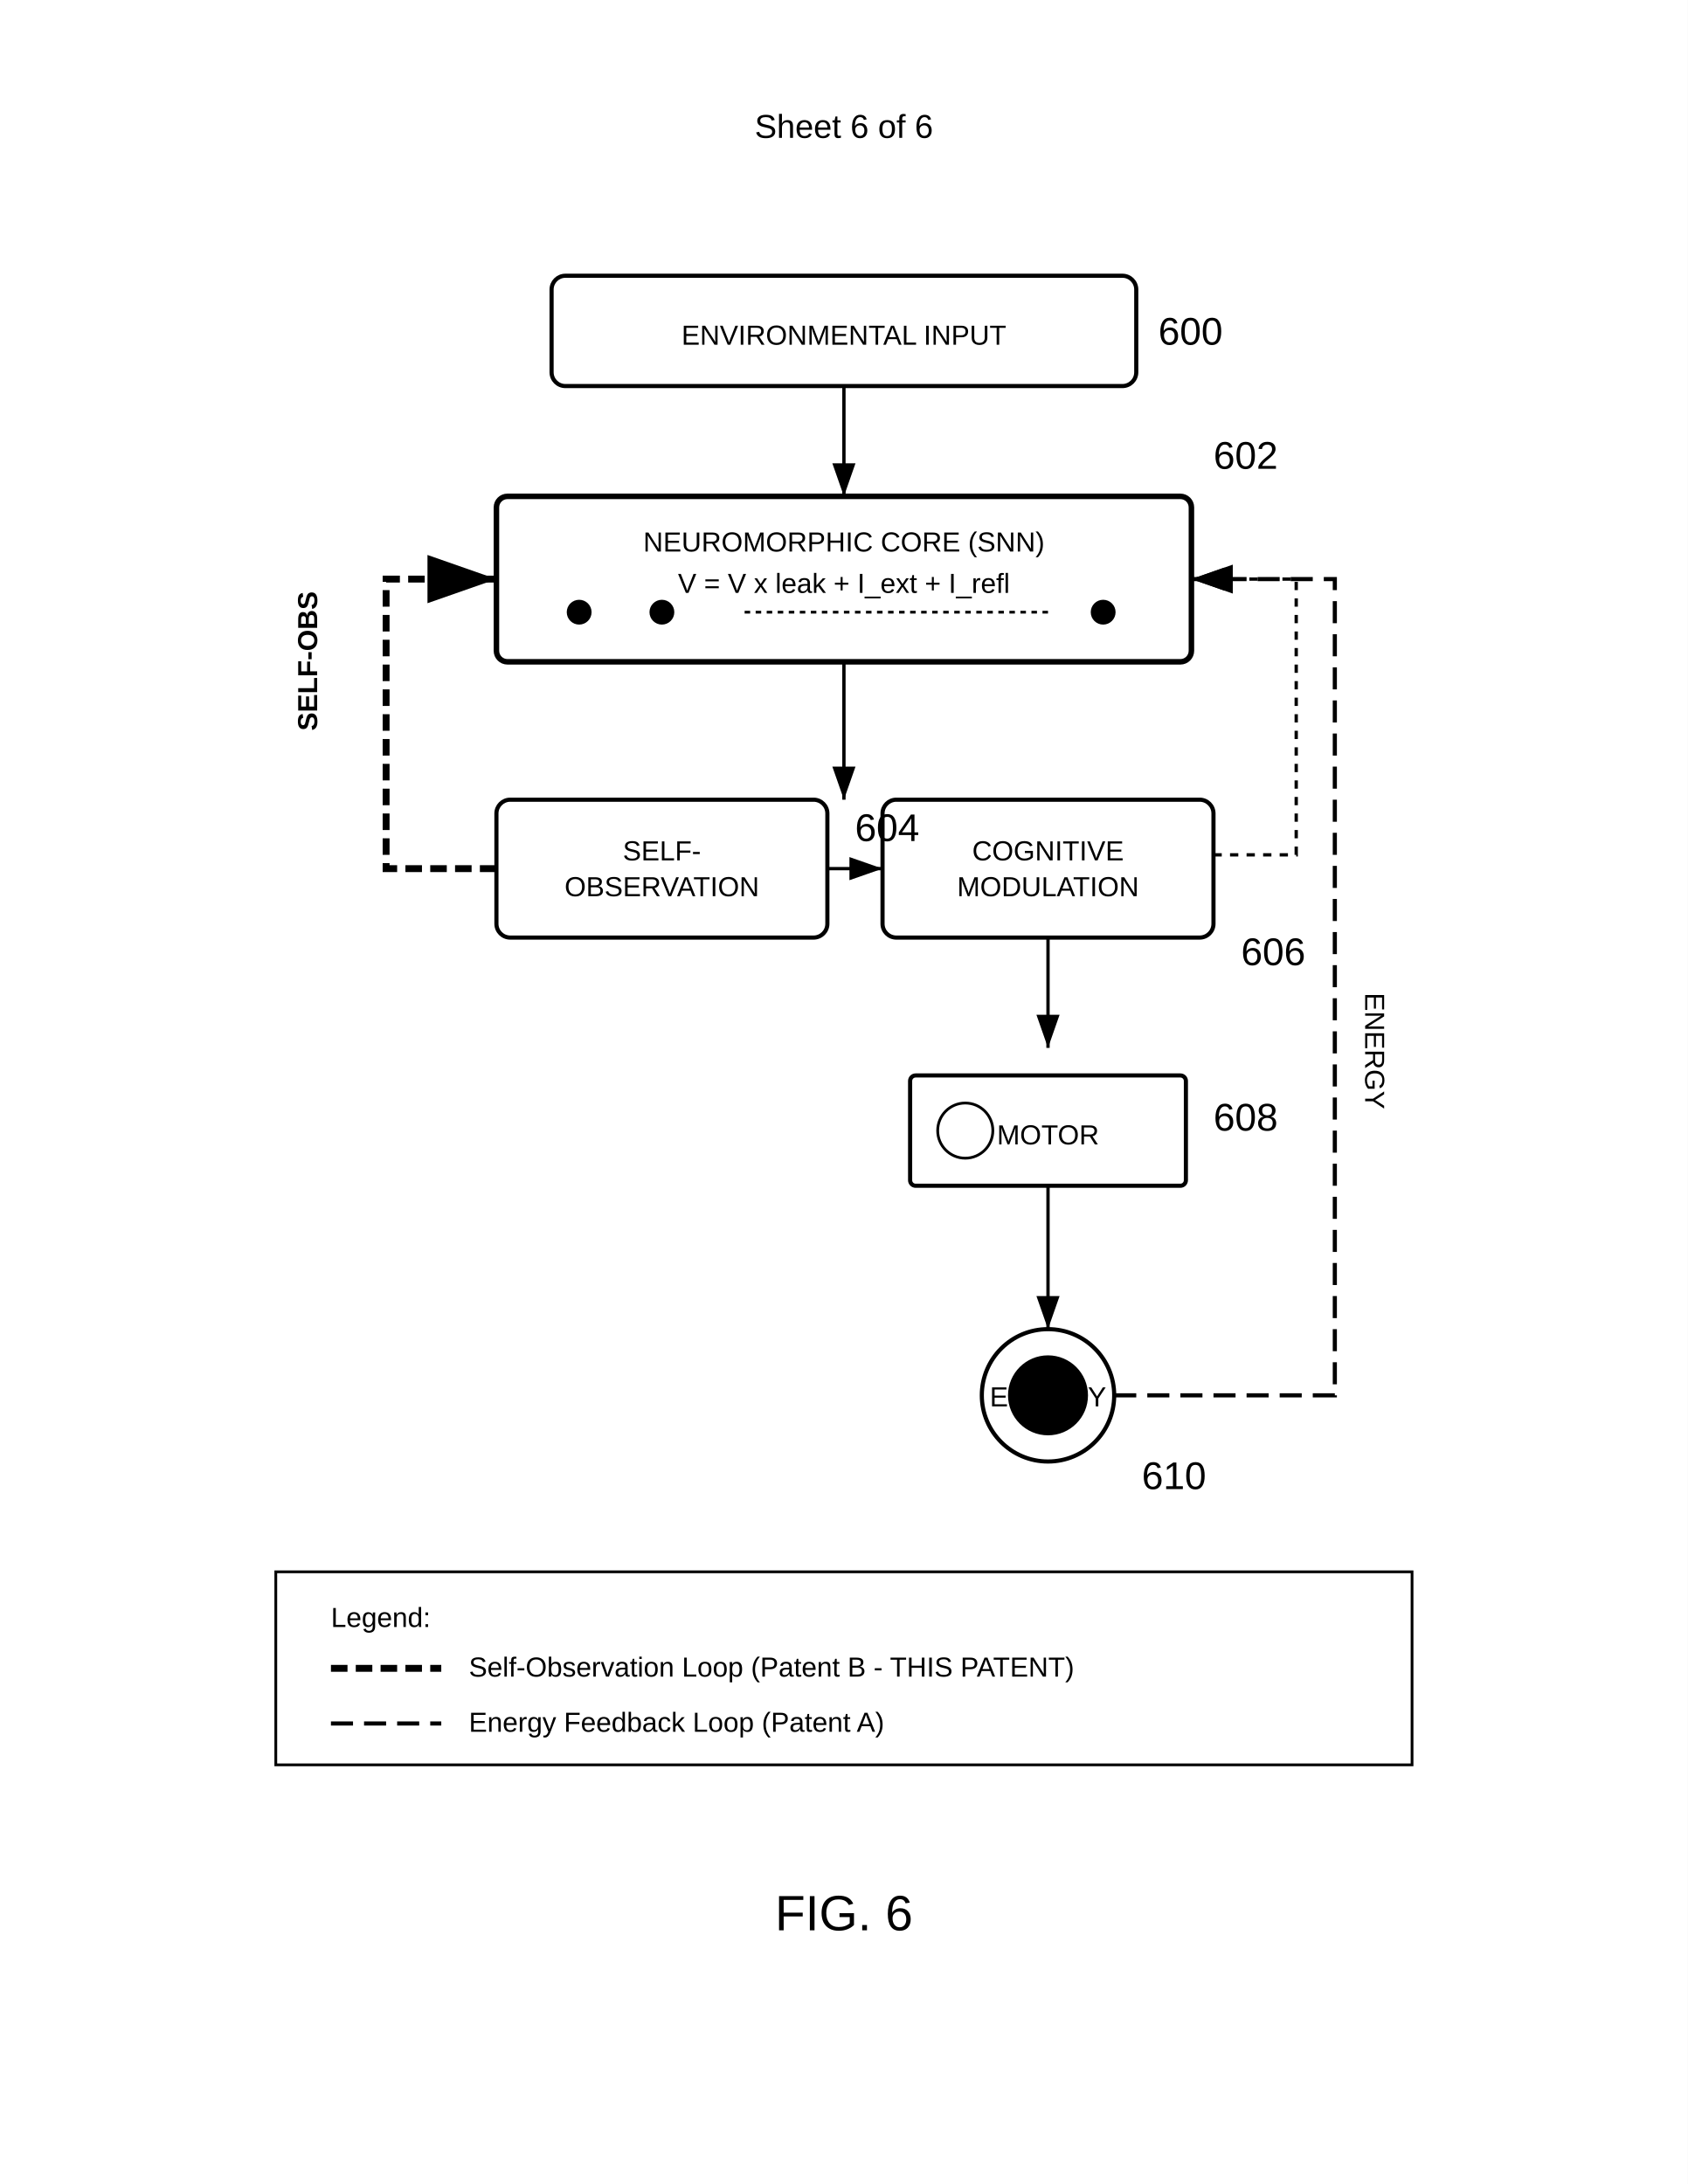
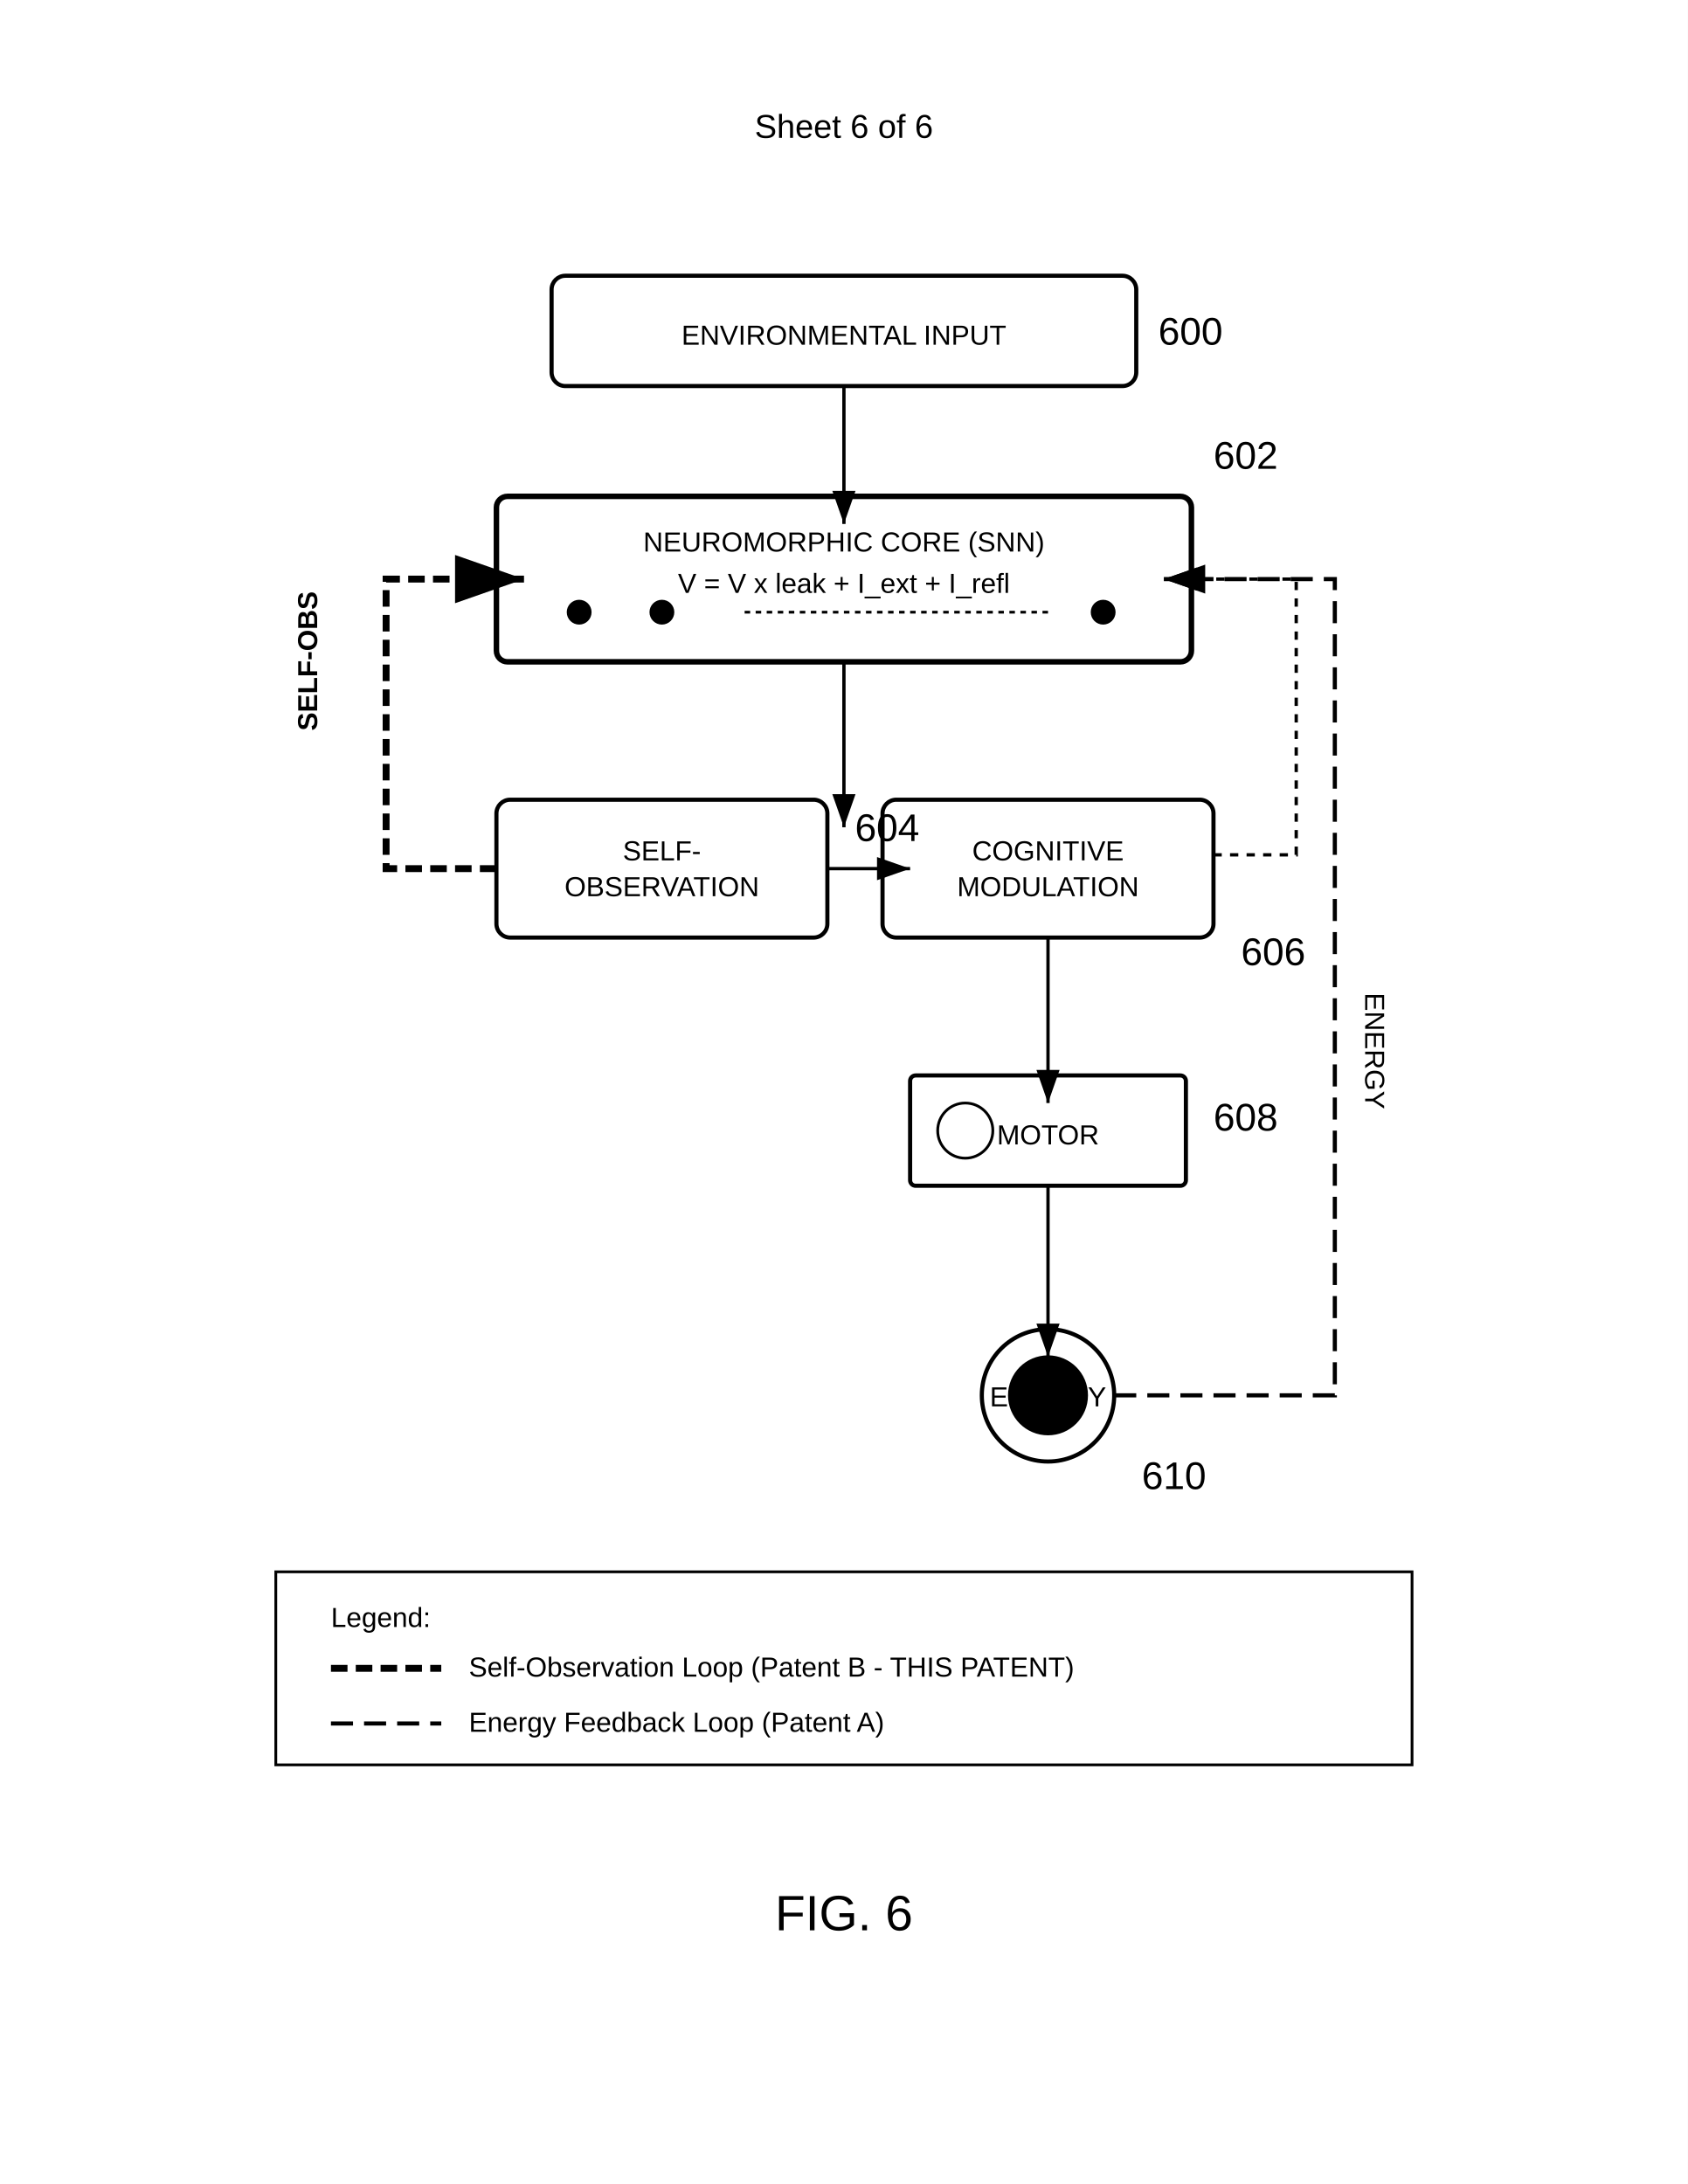
<svg xmlns="http://www.w3.org/2000/svg" width="612" height="792" viewBox="0 0 612 792">
  <rect width="100%" height="100%" fill="#fff" />
  <defs>
    <marker id="arrow" markerWidth="10" markerHeight="7" refX="10" refY="3.5" orient="auto">
      <polygon points="0 0, 10 3.5, 0 7" fill="#000" />
    </marker>
  </defs>
  <text x="306" y="50" font-family="Arial" font-size="12" text-anchor="middle" fill="#000">Sheet 6 of 6</text>
  <rect x="200" y="100" width="212" height="40" rx="5" fill="none" stroke="#000" stroke-width="1.5" />
  <text x="306" y="125" font-family="Arial" font-size="10" text-anchor="middle" fill="#000">ENVIRONMENTAL INPUT</text>
  <text x="420" y="125" font-family="Arial" font-size="14" font-weight="normal" fill="#000">600</text>
-   <path d="M306 140v40" stroke="#000" stroke-width="1.2" marker-end="url(#arrow)" />
+   <path d="M306 140v50" stroke="#000" stroke-width="1.2" marker-end="url(#arrow)" />
  <g transform="translate(180,180)">
    <rect width="252" height="60" rx="4" ry="4" fill="none" stroke="#000" stroke-width="2" />
    <text x="126" y="20" font-family="Arial" font-size="10" text-anchor="middle" fill="#000">NEUROMORPHIC CORE (SNN)</text>
    <text x="126" y="35" font-family="Arial" font-size="10" text-anchor="middle" fill="#000">V = V x leak + I_ext + I_refl</text>
    <circle cx="30" cy="42" r="4" stroke="#000" />
    <circle cx="60" cy="42" r="4" stroke="#000" />
    <circle cx="220" cy="42" r="4" stroke="#000" />
    <path d="M90 42h110" stroke="#000" stroke-dasharray="2,2" />
    <text x="260" y="-10" font-family="Arial" font-size="14" font-weight="normal" fill="#000">602</text>
  </g>
-   <path d="M306 240v50" stroke="#000" stroke-width="1.2" marker-end="url(#arrow)" />
+   <path d="M306 240v60" stroke="#000" stroke-width="1.2" marker-end="url(#arrow)" />
  <rect x="180" y="290" width="120" height="50" rx="5" fill="none" stroke="#000" stroke-width="1.5" />
  <text x="240" y="312" font-family="Arial" font-size="10" text-anchor="middle" fill="#000">SELF-</text>
  <text x="240" y="325" font-family="Arial" font-size="10" text-anchor="middle" fill="#000">OBSERVATION</text>
  <text x="310" y="305" font-family="Arial" font-size="14" font-weight="normal" fill="#000">604</text>
  <rect x="320" y="290" width="120" height="50" rx="5" fill="none" stroke="#000" stroke-width="1.5" />
  <text x="380" y="312" font-family="Arial" font-size="10" text-anchor="middle" fill="#000">COGNITIVE</text>
  <text x="380" y="325" font-family="Arial" font-size="10" text-anchor="middle" fill="#000">MODULATION</text>
  <text x="450" y="350" font-family="Arial" font-size="14" font-weight="normal" fill="#000">606</text>
-   <path d="M300 315h20" stroke="#000" stroke-width="1.2" marker-end="url(#arrow)" />
-   <path d="M380 340v40" stroke="#000" stroke-width="1.2" marker-end="url(#arrow)" />
+   <path d="M300 315h30" stroke="#000" stroke-width="1.2" marker-end="url(#arrow)" />
+   <path d="M380 340v60" stroke="#000" stroke-width="1.2" marker-end="url(#arrow)" />
  <g transform="translate(330,390)">
    <rect width="100" height="40" rx="2" fill="none" stroke="#000" stroke-width="1.5" />
    <text x="50" y="25" font-family="Arial" font-size="10" text-anchor="middle" fill="#000">MOTOR</text>
    <circle cx="20" cy="20" r="10" stroke="#000" fill="none" />
    <text x="110" y="20" font-family="Arial" font-size="14" font-weight="normal" fill="#000">608</text>
  </g>
-   <path d="M380 430v52" stroke="#000" stroke-width="1.2" marker-end="url(#arrow)" />
+   <path d="M380 430v62" stroke="#000" stroke-width="1.2" marker-end="url(#arrow)" />
  <g transform="translate(354,480)">
    <circle cx="26" cy="26" r="24" fill="none" stroke="#000" stroke-width="1.5" />
    <circle cx="26" cy="26" r="14" stroke="#000" />
    <text x="26" y="30" font-family="Arial" font-size="10" text-anchor="middle" fill="#000">ENERGY</text>
    <text x="60" y="60" font-family="Arial" font-size="14" font-weight="normal" fill="#000">610</text>
  </g>
-   <path d="M180 315h-40V210h40" stroke="#000" stroke-width="2.5" stroke-dasharray="6,3" marker-end="url(#arrow)" fill="none" />
+   <path d="M180 315h-40V210h50" stroke="#000" stroke-width="2.5" stroke-dasharray="6,3" marker-end="url(#arrow)" fill="none" />
  <text x="115" y="265" font-family="Arial" font-size="10" font-weight="bold" fill="#000" transform="rotate(-90 115 265)">SELF-OBS</text>
-   <path d="M404 506h80V210h-52" stroke="#000" stroke-width="1.5" stroke-dasharray="8,4" marker-end="url(#arrow)" fill="none" />
+   <path d="M404 506h80V210h-62" stroke="#000" stroke-width="1.5" stroke-dasharray="8,4" marker-end="url(#arrow)" fill="none" />
  <text x="495" y="360" font-family="Arial" font-size="10" fill="#000" transform="rotate(90 495 360)">ENERGY</text>
-   <path d="M440 310h30V210h-38" stroke="#000" stroke-width="1.2" stroke-dasharray="3,3" marker-end="url(#arrow)" fill="none" />
+   <path d="M440 310h30V210h-48" stroke="#000" stroke-width="1.2" stroke-dasharray="3,3" marker-end="url(#arrow)" fill="none" />
  <rect x="100" y="570" width="412" height="70" fill="none" stroke="#000" stroke-width="1" />
  <text x="120" y="590" font-family="Arial" font-size="10" fill="#000">Legend:</text>
  <path d="M120 605h40" stroke="#000" stroke-width="2.5" stroke-dasharray="6,3" />
  <text x="170" y="608" font-family="Arial" font-size="10" fill="#000">Self-Observation Loop (Patent B - THIS PATENT)</text>
  <path d="M120 625h40" stroke="#000" stroke-width="1.5" stroke-dasharray="8,4" />
  <text x="170" y="628" font-family="Arial" font-size="10" fill="#000">Energy Feedback Loop (Patent A)</text>
  <text x="306" y="700" font-family="Arial" font-size="18" font-weight="normal" text-anchor="middle" fill="#000">FIG. 6</text>
</svg>
